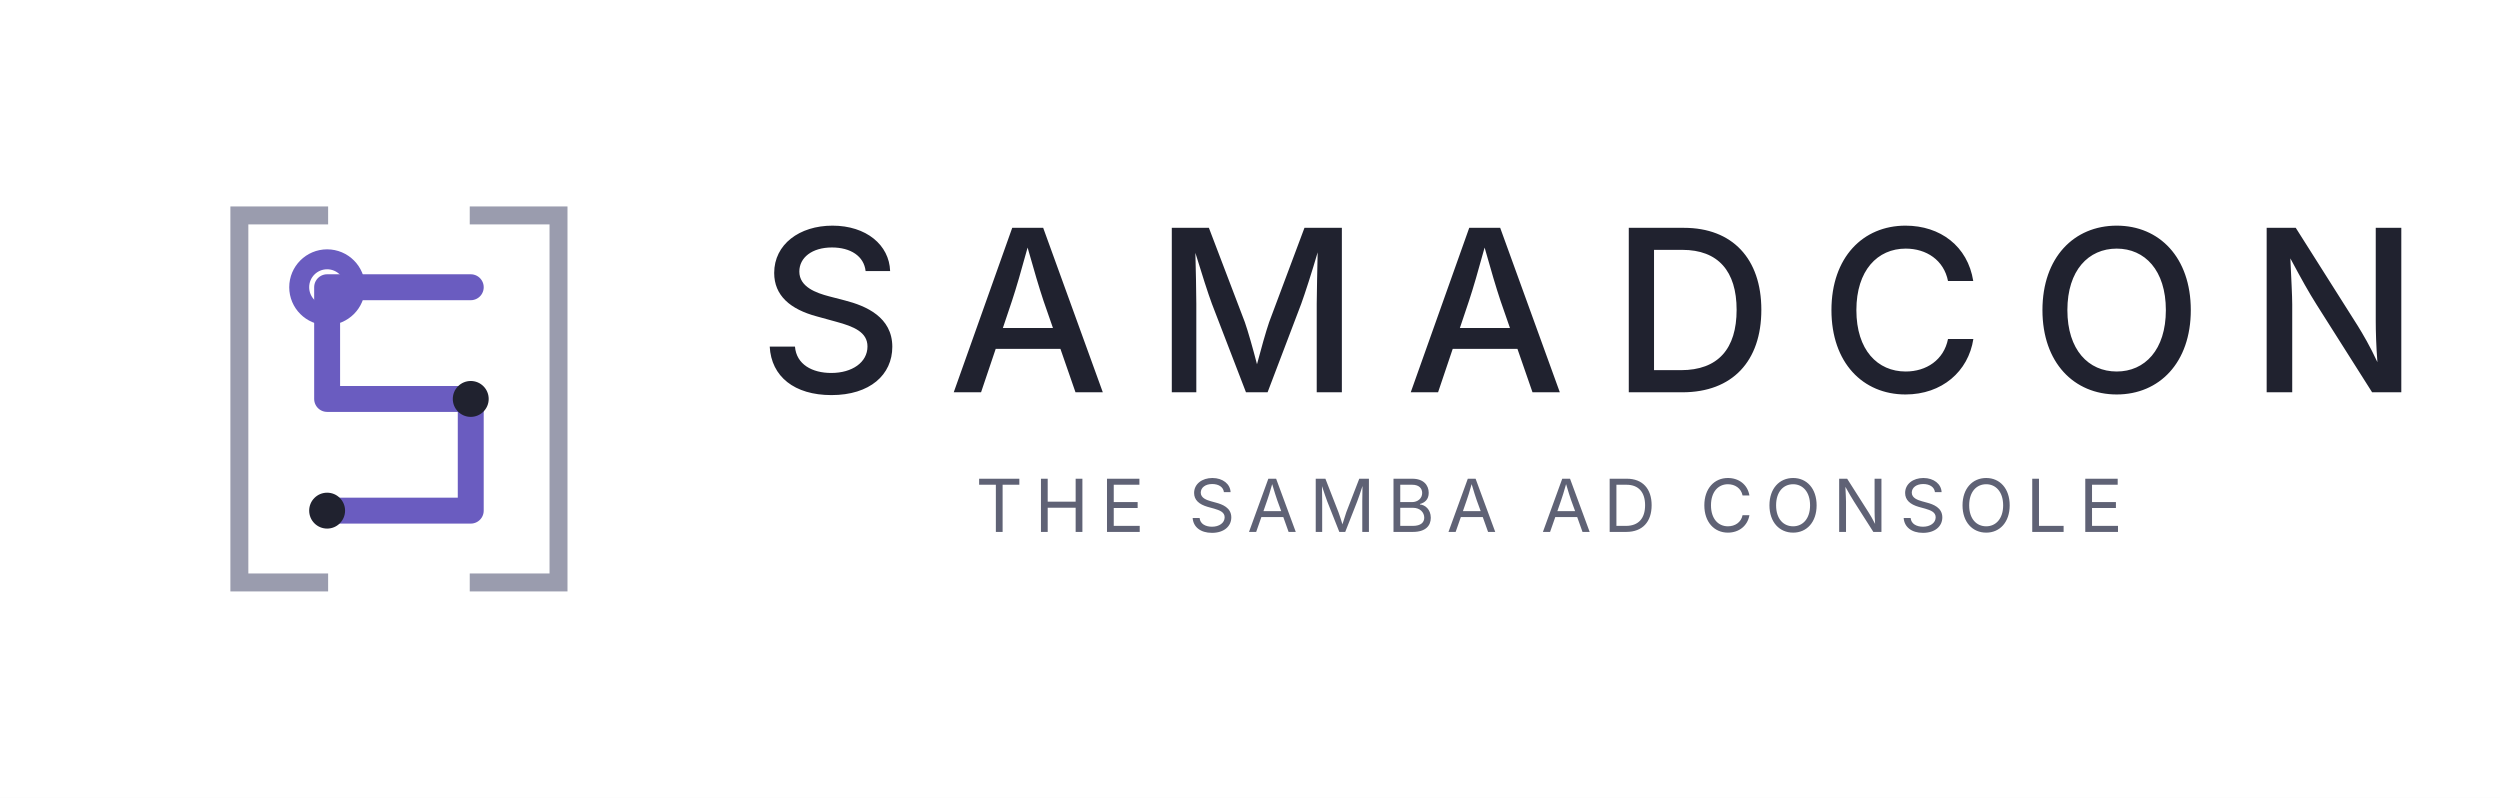
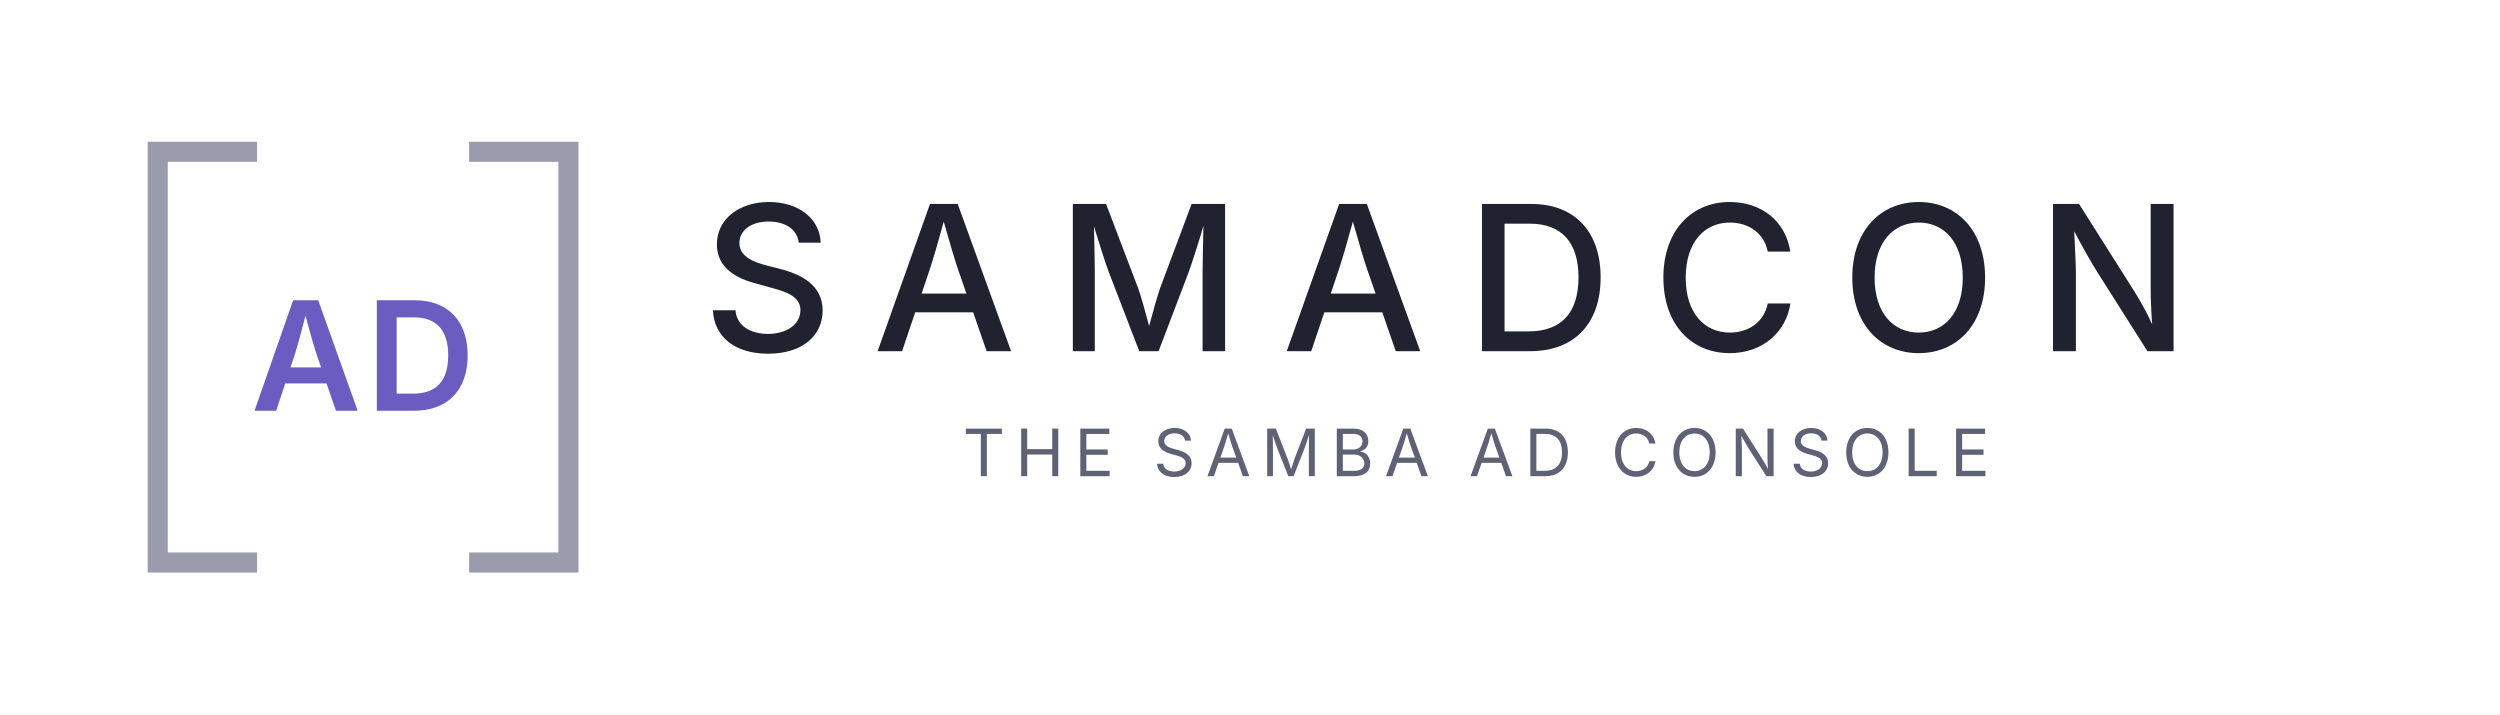
- <svg xmlns="http://www.w3.org/2000/svg" viewBox="0 0 376 120" width="376" height="120" fill="none" font-family="Inter, Helvetica, Arial, sans-serif">
-   <rect width="376" height="120" fill="#ffffff" />
-   <g transform="translate(24 24) scale(0.6)">
-     <path d="M40 14 H20 V106 H40" stroke="#9a9cae" stroke-width="4.5" stroke-linecap="square" />
-     <path d="M80 14 H100 V106 H80" stroke="#9a9cae" stroke-width="4.5" stroke-linecap="square" />
-     <path d="M78 32 H42 V60 H78 V88 H42" stroke="#6a5cc0" stroke-width="6.5" stroke-linecap="round" stroke-linejoin="round" />
-     <circle cx="42" cy="32" r="7" fill="none" stroke="#6a5cc0" stroke-width="5" />
-     <circle cx="78" cy="60" r="4.5" fill="#20222f" />
-     <circle cx="42" cy="88" r="4.5" fill="#20222f" />
+ <svg xmlns="http://www.w3.org/2000/svg" viewBox="0 0 420 120" width="420" height="120" fill="none" font-family="Inter, Helvetica, Arial, sans-serif">
+   <rect width="420" height="120" fill="#ffffff" />
+   <g transform="translate(16 15) scale(0.75)">
+     <path d="M34 14 H14 V106 H34" stroke="#9a9cae" stroke-width="4.5" stroke-linecap="square" />
+     <path d="M86 14 H106 V106 H86" stroke="#9a9cae" stroke-width="4.5" stroke-linecap="square" />
+     <text x="60" y="72" text-anchor="middle" fill="#6a5cc0" font-size="34" font-weight="600" letter-spacing="1">AD</text>
  </g>
-   <text x="114" y="59" fill="#20222f" font-size="34" font-weight="500" letter-spacing="6.8">SAMADCON</text>
-   <text x="233" y="80" fill="#5f6275" font-size="11" font-weight="400" letter-spacing="1.76" text-anchor="middle">THE SAMBA AD CONSOLE</text>
+   <text x="118" y="59" fill="#20222f" font-size="34" font-weight="500" letter-spacing="6.8">SAMADCON</text>
+   <text x="248" y="80" fill="#5f6275" font-size="11" font-weight="400" letter-spacing="1.76" text-anchor="middle">THE SAMBA AD CONSOLE</text>
</svg>
